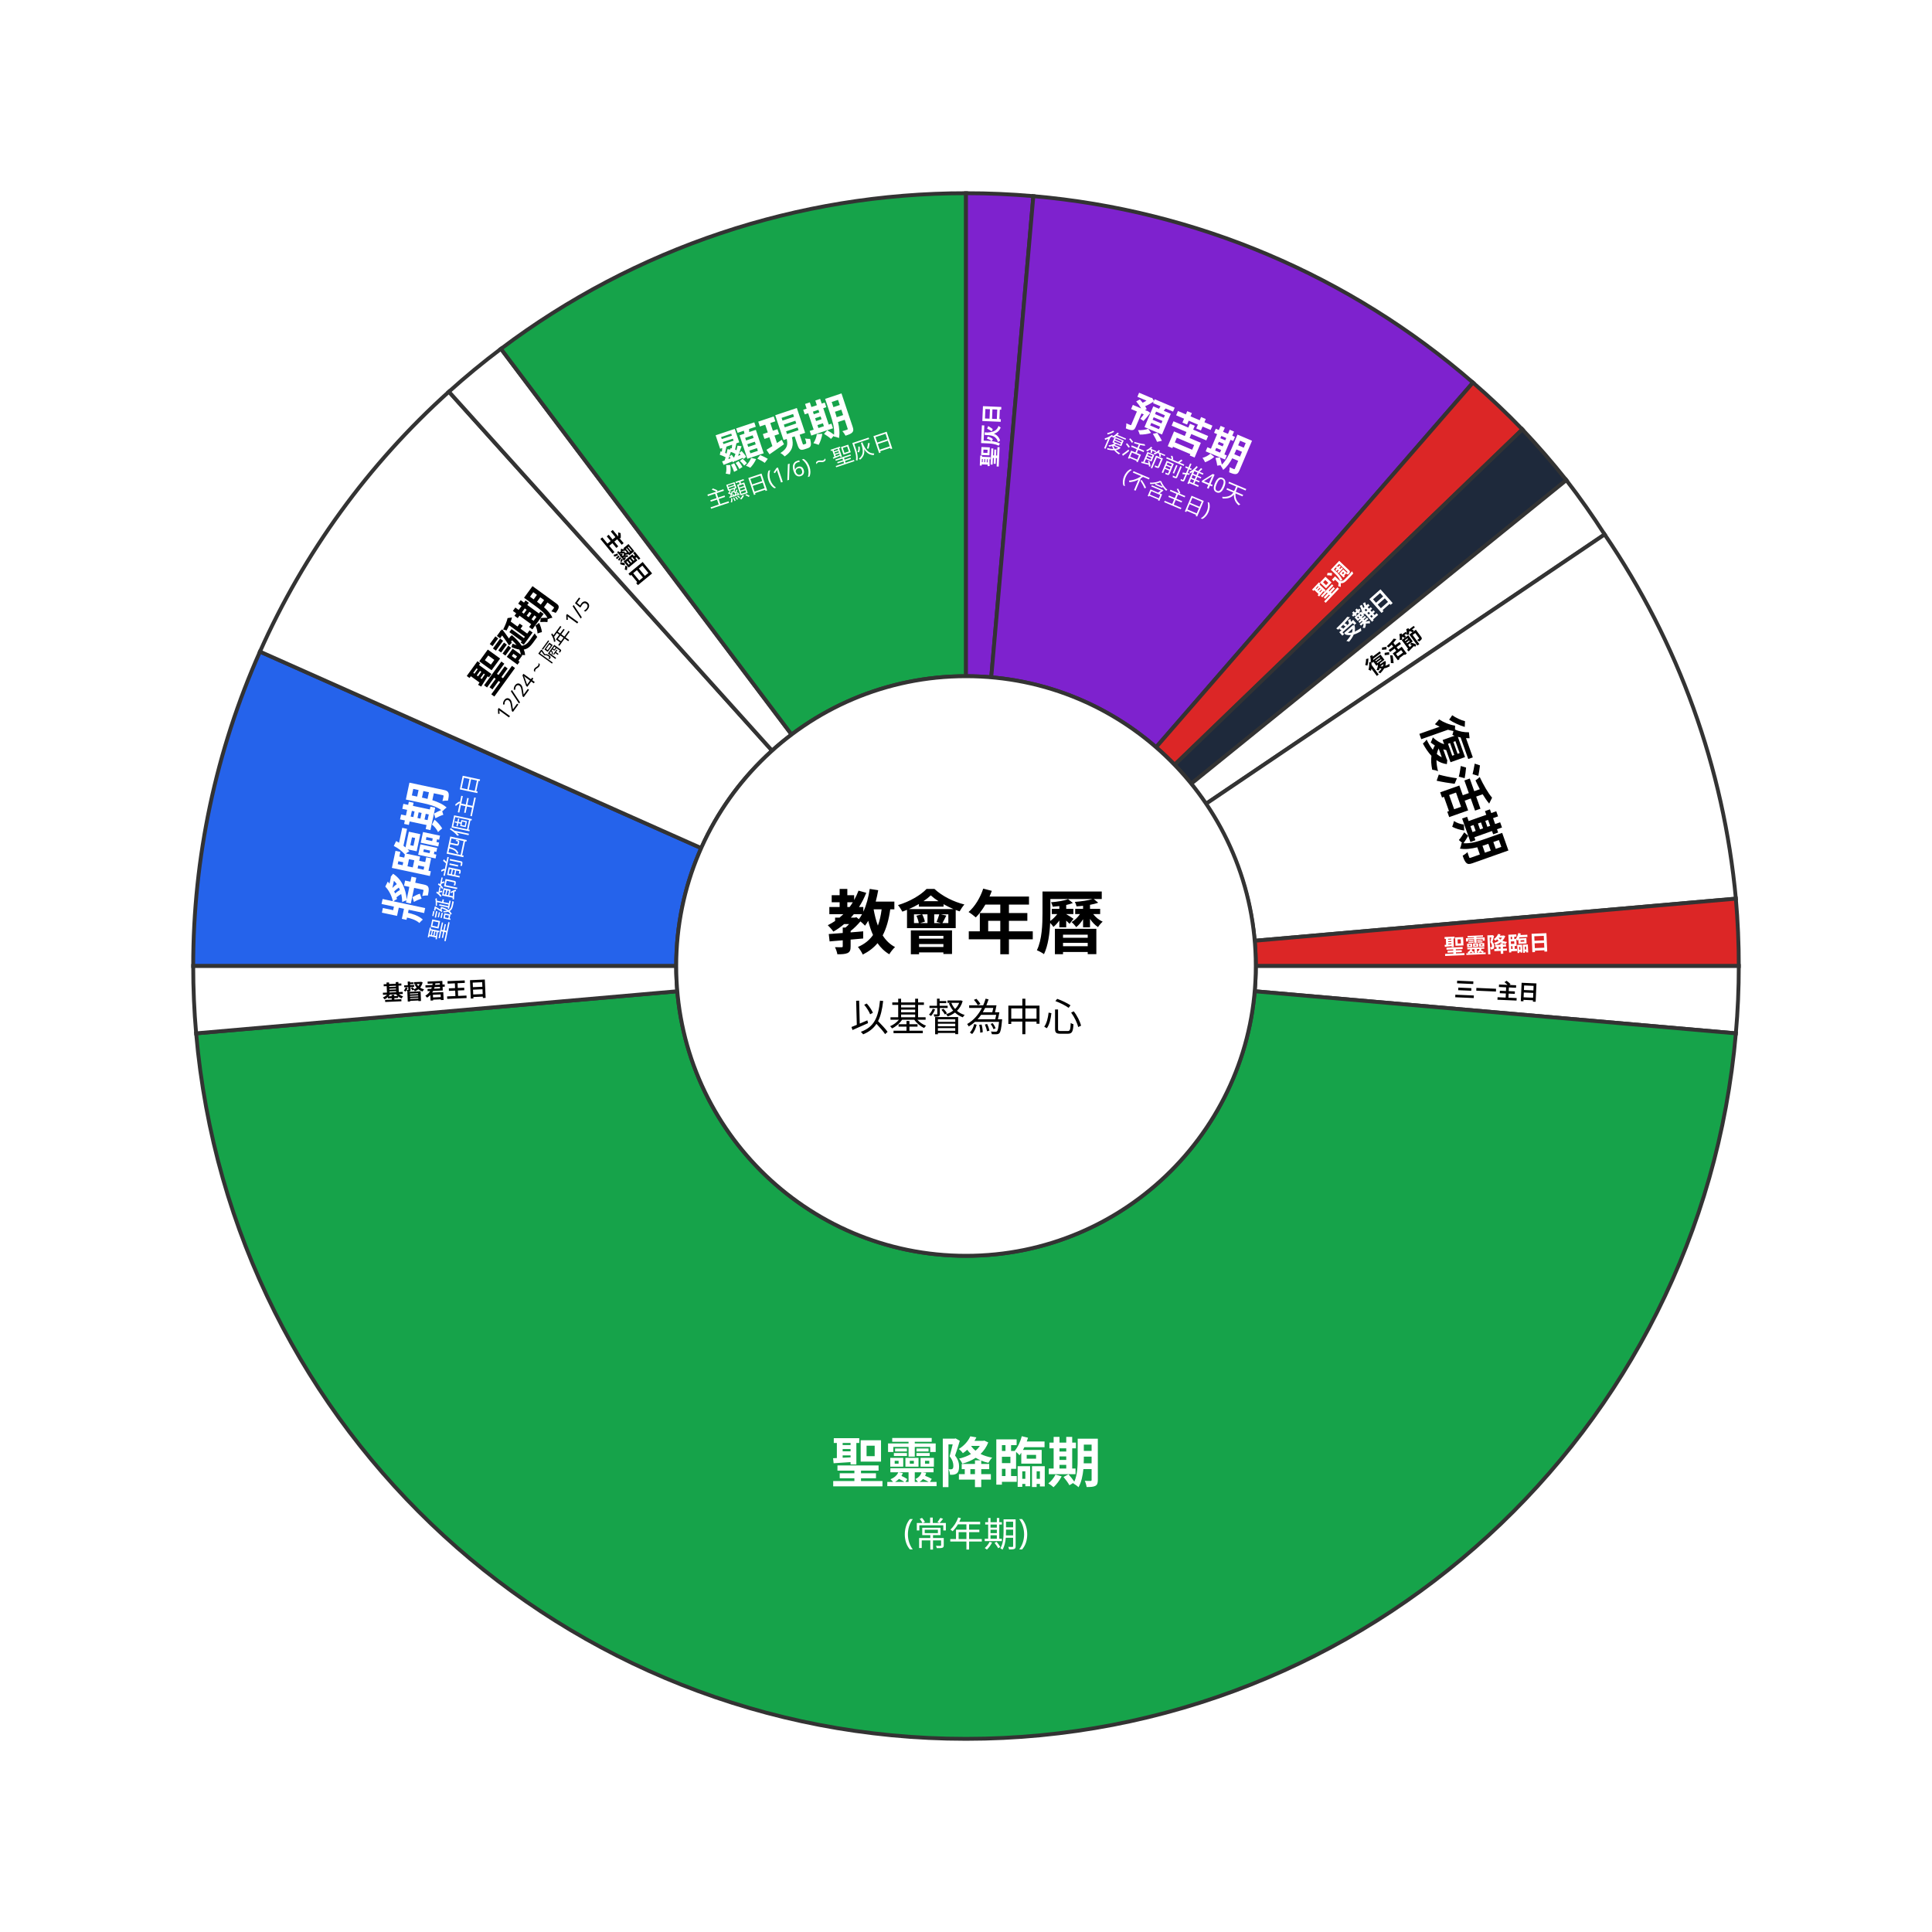
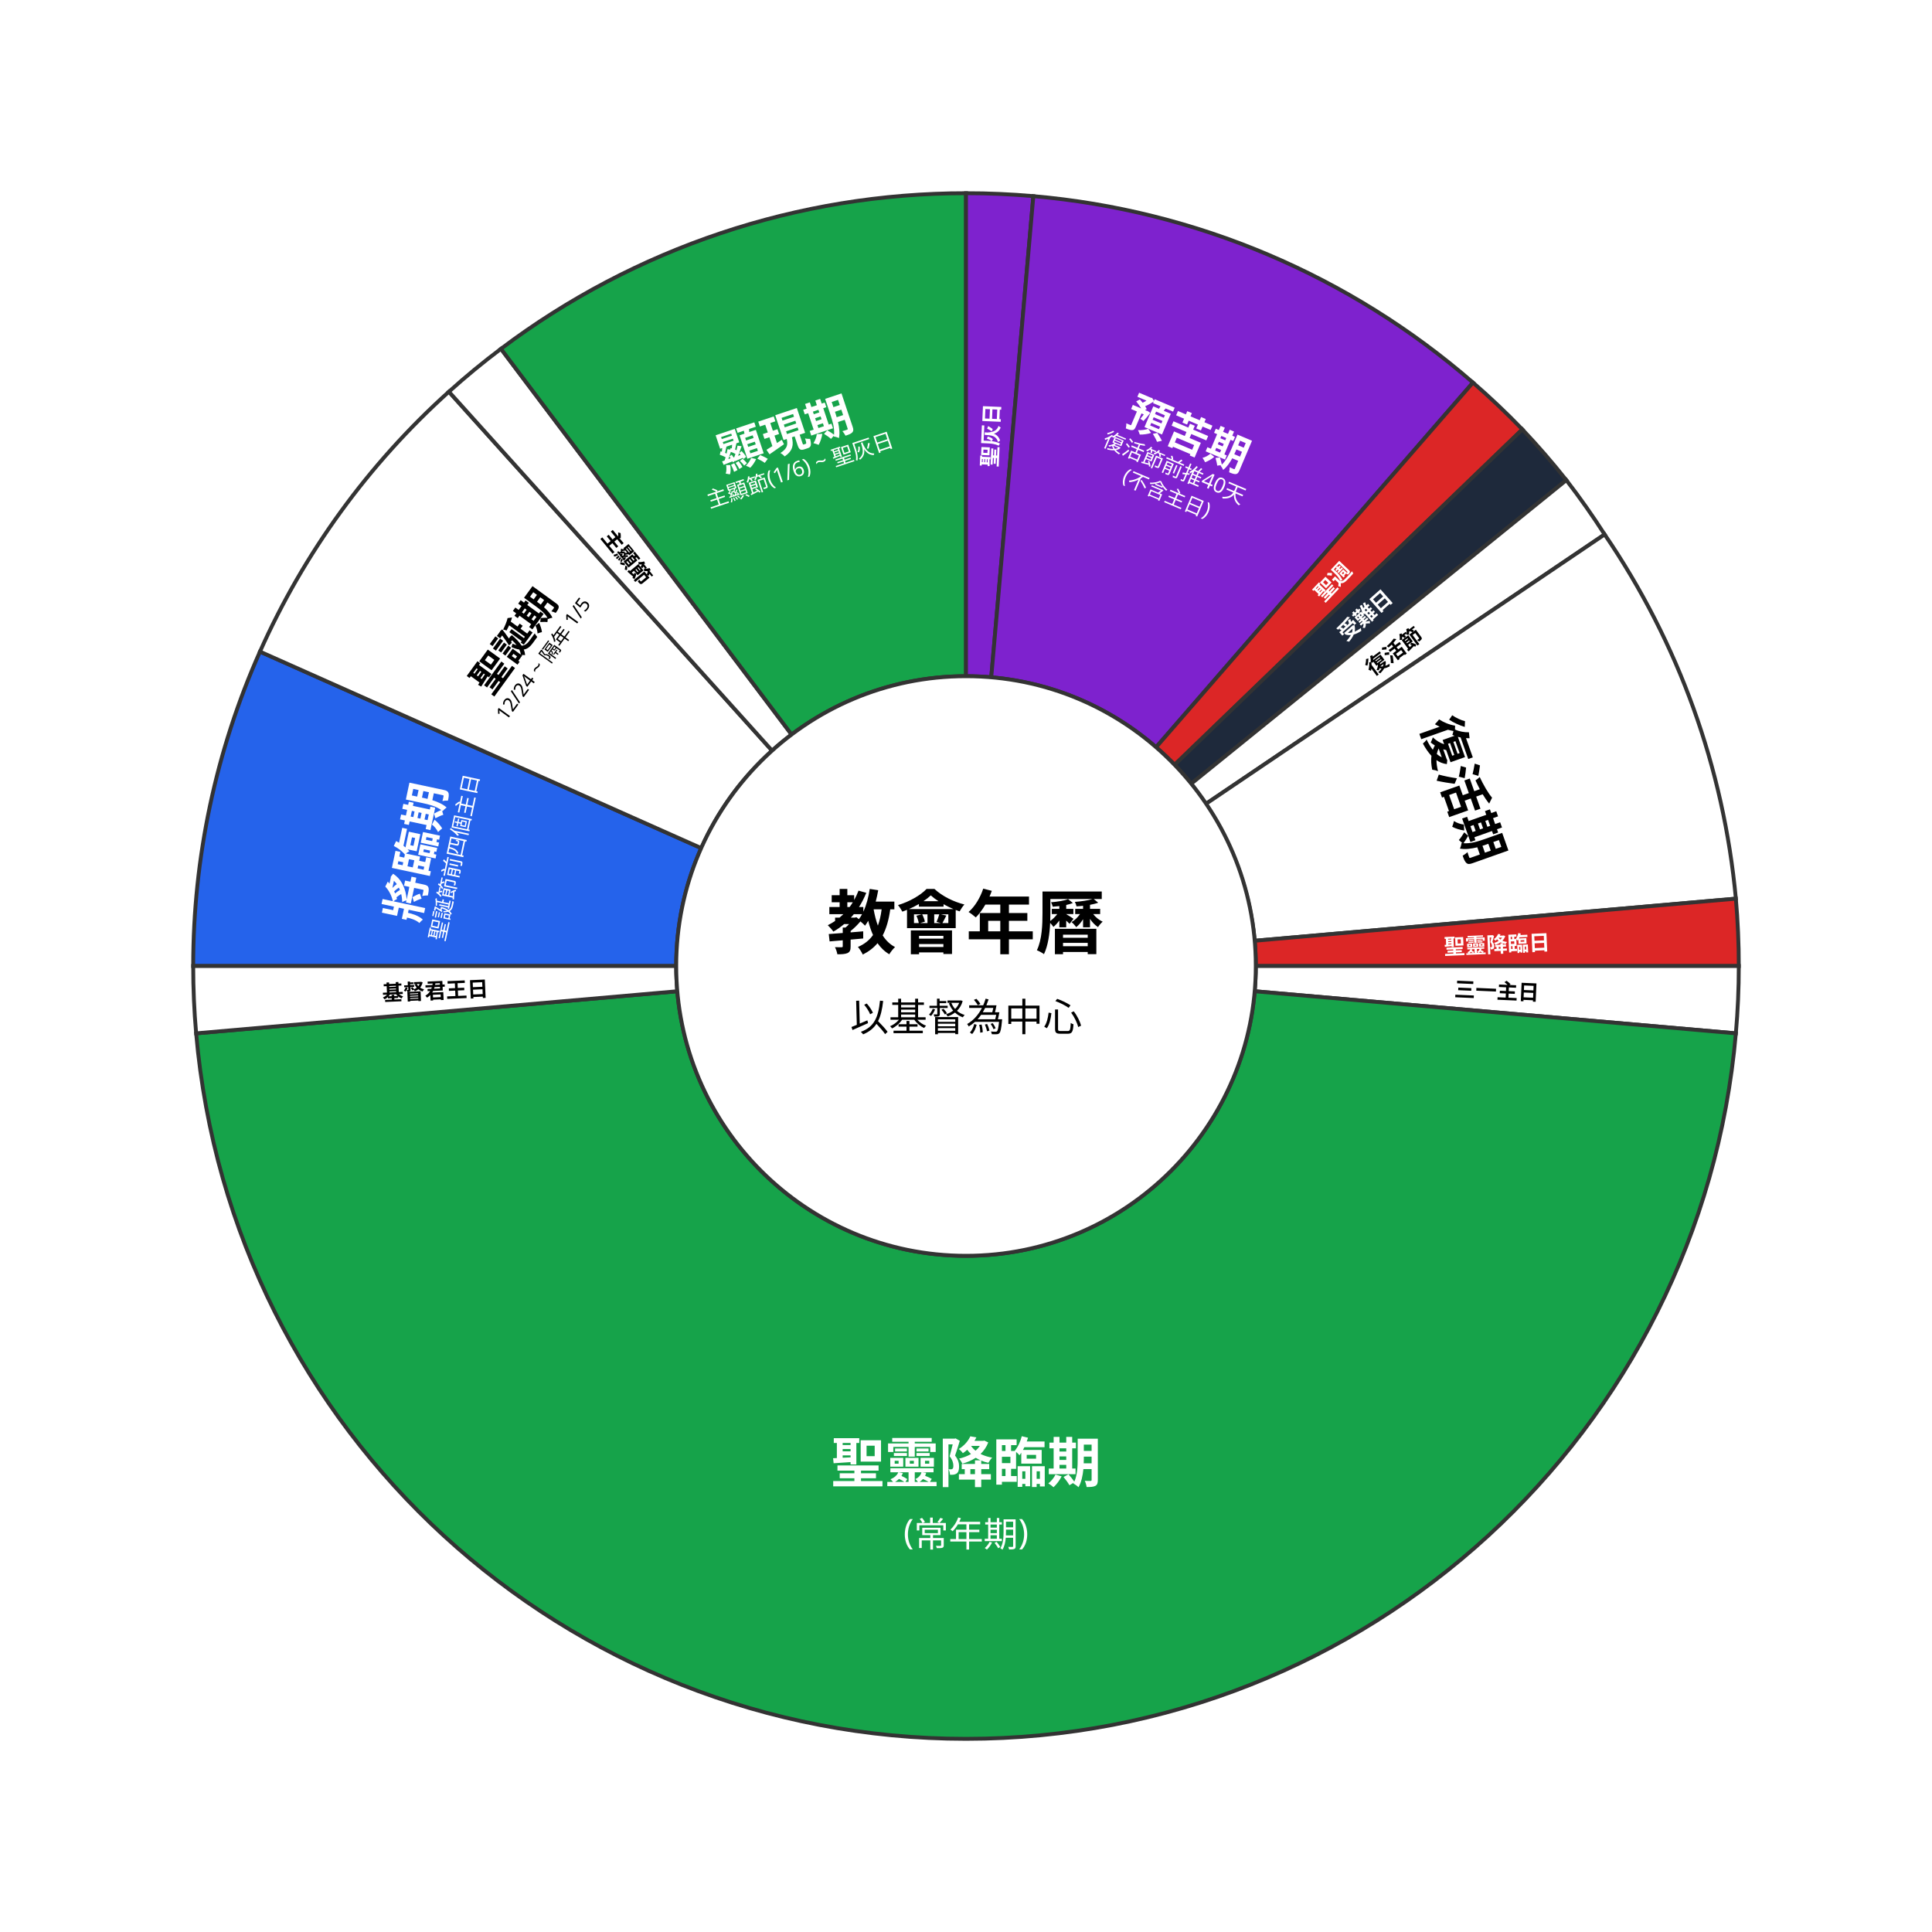
<svg xmlns="http://www.w3.org/2000/svg" viewBox="0 0 1000 1000" width="100%" height="100%">
  <rect width="1000" height="1000" fill="#ffffff" />
  <path d="M 100.00 500.00 A 400 400 0 0 1 134.56 337.28 L 362.96 438.98 A 150 150 0 0 0 350.00 500.00 Z" fill="#2563eb" stroke="#333" stroke-width="2" />
  <text x="231.01" y="442.82" transform="rotate(-78.00 231.01 442.82)" font-family="sans-serif" fill="white" text-anchor="middle">
    <tspan x="231.01" dy="-0.3em" font-weight="bold" font-size="24">將臨期</tspan>
    <tspan x="231.01" dy="1.4em" font-weight="normal" font-size="11">聖誕節前四個主日</tspan>
  </text>
  <path d="M 134.56 337.28 A 400 400 0 0 1 232.35 202.74 L 399.63 388.53 A 150 150 0 0 0 362.96 438.98 Z" fill="#ffffff" stroke="#333" stroke-width="2" />
  <text x="277.52" y="338.36" transform="rotate(-54.00 277.52 338.36)" font-family="sans-serif" fill="black" text-anchor="middle">
    <tspan x="277.52" dy="-0.3em" font-weight="bold" font-size="20">聖誕期</tspan>
    <tspan x="277.52" dy="1.4em" font-weight="normal" font-size="10">12/24 ~ 隔年 1/5</tspan>
  </text>
  <path d="M 232.35 202.74 A 400 400 0 0 1 259.29 180.54 L 409.73 380.20 A 150 150 0 0 0 399.63 388.53 Z" fill="#ffffff" stroke="#333" stroke-width="2" />
-   <text x="325.08" y="287.80" transform="rotate(50.50 325.08 287.80)" font-family="sans-serif" font-weight="bold" font-size="11" fill="black" text-anchor="middle" dominant-baseline="central">主顯日</text>
+   <text x="325.08" y="287.80" transform="rotate(50.50 325.08 287.80)" font-family="sans-serif" font-weight="bold" font-size="11" fill="black" text-anchor="middle" dominant-baseline="central">主顯節</text>
  <path d="M 259.29 180.54 A 400 400 0 0 1 500.00 100.00 L 500.00 350.00 A 150 150 0 0 0 409.73 380.20 Z" fill="#16a34a" stroke="#333" stroke-width="2" />
  <text x="412.74" y="239.21" transform="rotate(-18.50 412.74 239.21)" font-family="sans-serif" fill="white" text-anchor="middle">
    <tspan x="412.74" dy="-0.3em" font-weight="bold" font-size="24">顯現期</tspan>
-     <tspan x="412.74" dy="1.4em" font-weight="normal" font-size="11">主顯日(1/6) ~ 聖灰日</tspan>
+     <tspan x="412.74" dy="1.4em" font-weight="normal" font-size="11">主顯節(1/6) ~ 聖灰日</tspan>
  </text>
  <path d="M 500.00 100.00 A 400 400 0 0 1 534.86 101.52 L 513.07 350.57 A 150 150 0 0 0 500.00 350.00 Z" fill="#7e22ce" stroke="#333" stroke-width="2" />
  <text x="512.00" y="225.26" transform="rotate(-87.50 512.00 225.26)" font-family="sans-serif" font-weight="bold" font-size="11" fill="white" text-anchor="middle" dominant-baseline="central">聖灰日</text>
  <path d="M 534.86 101.52 A 400 400 0 0 1 762.41 198.02 L 598.40 386.76 A 150 150 0 0 0 513.07 350.57 Z" fill="#7e22ce" stroke="#333" stroke-width="2" />
  <text x="607.45" y="246.86" transform="rotate(23.00 607.45 246.86)" font-family="sans-serif" fill="white" text-anchor="middle">
    <tspan x="607.45" dy="-0.7em" font-weight="bold" font-size="22">預苦期</tspan>
    <tspan x="607.45" dy="1.35em" font-weight="normal" font-size="11">復活節前推40天</tspan>
    <tspan x="607.45" dy="1.25em" font-weight="normal" font-size="10.5">(不含主日)</tspan>
  </text>
  <path d="M 762.41 198.02 A 400 400 0 0 1 787.97 222.25 L 607.99 395.84 A 150 150 0 0 0 598.40 386.76 Z" fill="#dc2626" stroke="#333" stroke-width="2" />
  <text x="689.30" y="300.52" transform="rotate(-46.50 689.30 300.52)" font-family="sans-serif" font-weight="bold" font-size="11" fill="white" text-anchor="middle" dominant-baseline="central">聖週</text>
  <path d="M 787.97 222.25 A 400 400 0 0 1 810.74 248.51 L 616.53 405.69 A 150 150 0 0 0 607.99 395.84 Z" fill="#1e293b" stroke="#333" stroke-width="2" />
  <text x="705.96" y="317.78" transform="rotate(-41.50 705.96 317.78)" font-family="sans-serif" font-weight="bold" font-size="11" fill="white" text-anchor="middle" dominant-baseline="central">受難日</text>
  <path d="M 810.74 248.51 A 400 400 0 0 1 830.56 276.62 L 623.96 416.23 A 150 150 0 0 0 616.53 405.69 Z" fill="#ffffff" stroke="#333" stroke-width="2" />
  <text x="721.06" y="336.42" transform="rotate(-36.50 721.06 336.42)" font-family="sans-serif" font-weight="bold" font-size="11" fill="black" text-anchor="middle" dominant-baseline="central">復活節</text>
  <path d="M 830.56 276.62 A 400 400 0 0 1 898.48 465.14 L 649.43 486.93 A 150 150 0 0 0 623.96 416.23 Z" fill="#ffffff" stroke="#333" stroke-width="2" />
  <text x="759.23" y="408.20" transform="rotate(70.50 759.23 408.20)" font-family="sans-serif" font-weight="bold" font-size="26" fill="black" text-anchor="middle" dominant-baseline="central">復活期</text>
  <path d="M 898.48 465.14 A 400 400 0 0 1 900.00 500.00 L 650.00 500.00 A 150 150 0 0 0 649.43 486.93 Z" fill="#dc2626" stroke="#333" stroke-width="2" />
  <text x="774.74" y="488.00" transform="rotate(-2.50 774.74 488.00)" font-family="sans-serif" font-weight="bold" font-size="11" fill="white" text-anchor="middle" dominant-baseline="central">聖靈降臨日</text>
  <path d="M 900.00 500.00 A 400 400 0 0 1 898.48 534.86 L 649.43 513.07 A 150 150 0 0 0 650.00 500.00 Z" fill="#ffffff" stroke="#333" stroke-width="2" />
  <text x="774.74" y="512.00" transform="rotate(2.50 774.74 512.00)" font-family="sans-serif" font-weight="bold" font-size="11" fill="black" text-anchor="middle" dominant-baseline="central">三一主日</text>
  <path d="M 898.48 534.86 A 400 400 0 0 1 101.52 534.86 L 350.57 513.07 A 150 150 0 0 0 649.43 513.07 Z" fill="#16a34a" stroke="#333" stroke-width="2" />
  <text x="500.00" y="755.00" font-family="sans-serif" font-weight="bold" font-size="28" fill="white" text-anchor="middle" dominant-baseline="central">聖靈降臨期</text>
  <text x="500.00" y="792.00" font-family="sans-serif" font-weight="normal" font-size="18" fill="white" text-anchor="middle" dominant-baseline="central">(常年期)</text>
  <path d="M 101.52 534.86 A 400 400 0 0 1 100.00 500.00 L 350.00 500.00 A 150 150 0 0 0 350.57 513.07 Z" fill="#ffffff" stroke="#333" stroke-width="2" />
  <text x="225.26" y="512.00" transform="rotate(-2.50 225.26 512.00)" font-family="sans-serif" font-weight="bold" font-size="11" fill="black" text-anchor="middle" dominant-baseline="central">基督君王日</text>
  <circle cx="500" cy="500" r="150" fill="#ffffff" stroke="#333" stroke-width="2" />
  <text x="500" y="475" font-family="sans-serif" font-weight="bold" font-size="36" fill="black" text-anchor="middle" dominant-baseline="central">教會年曆</text>
  <text x="500" y="525" font-family="sans-serif" font-weight="normal" font-size="20" fill="black" text-anchor="middle" dominant-baseline="central">以基督為中心</text>
</svg>
